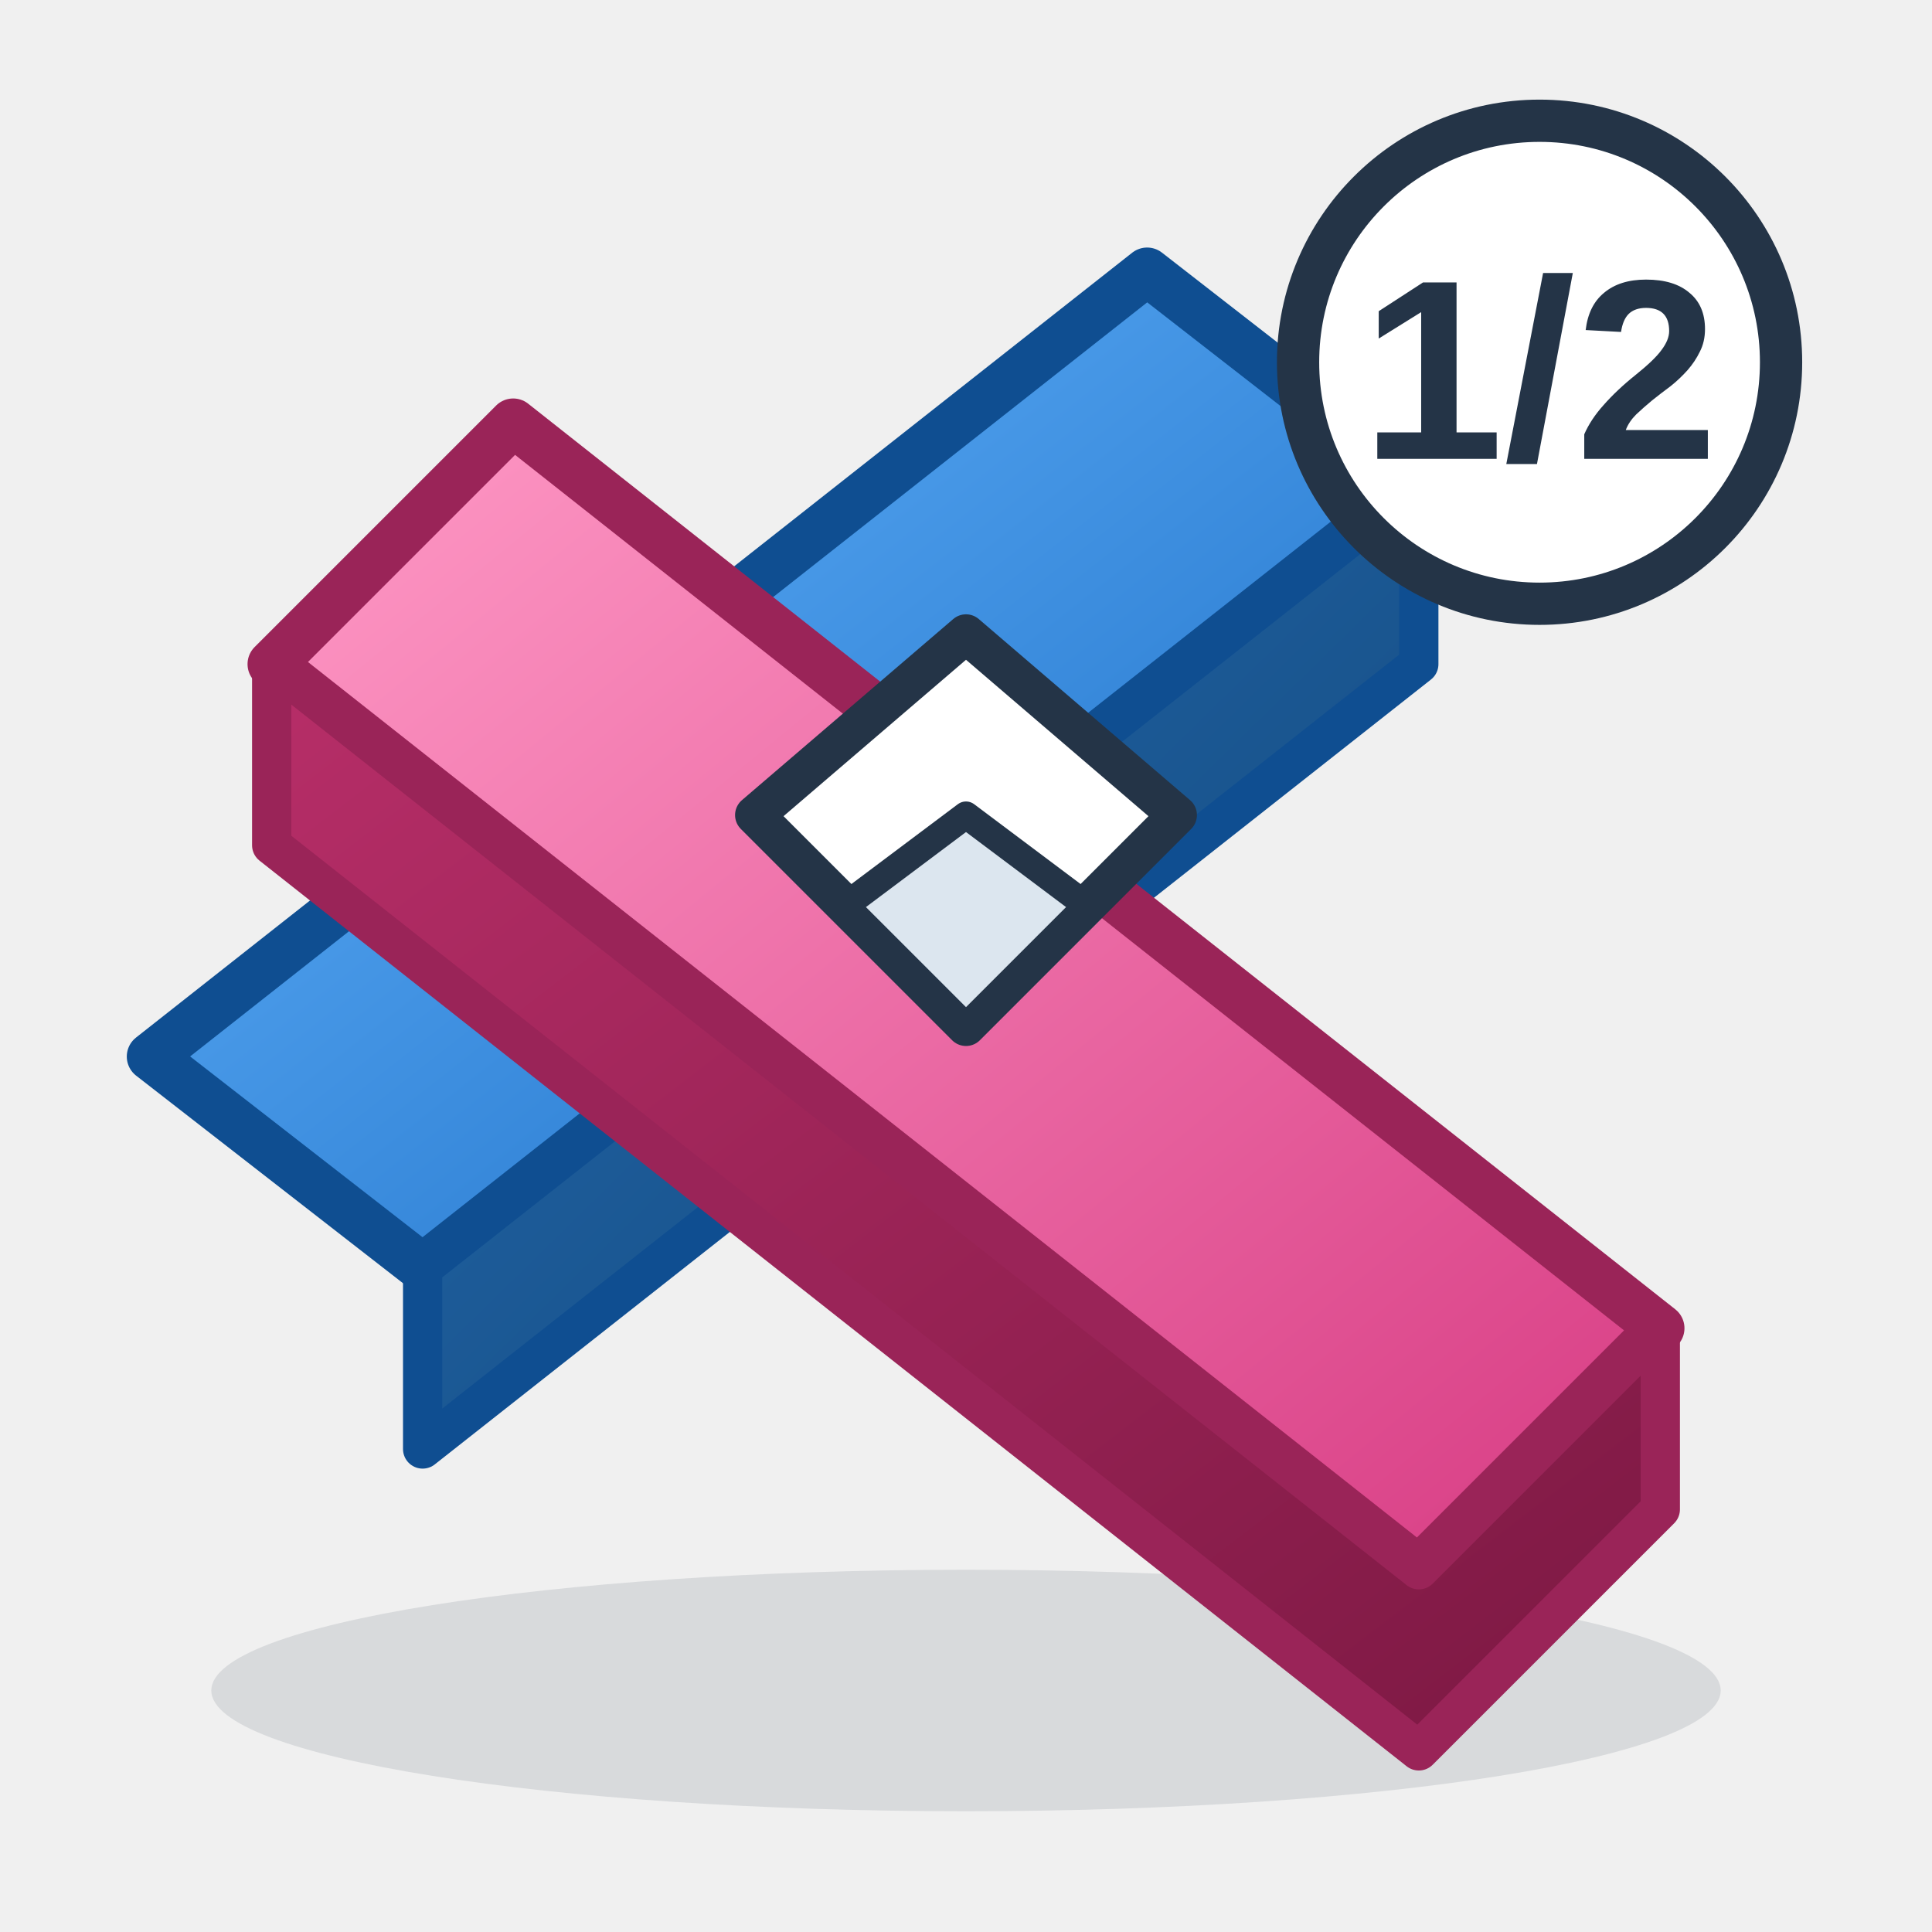
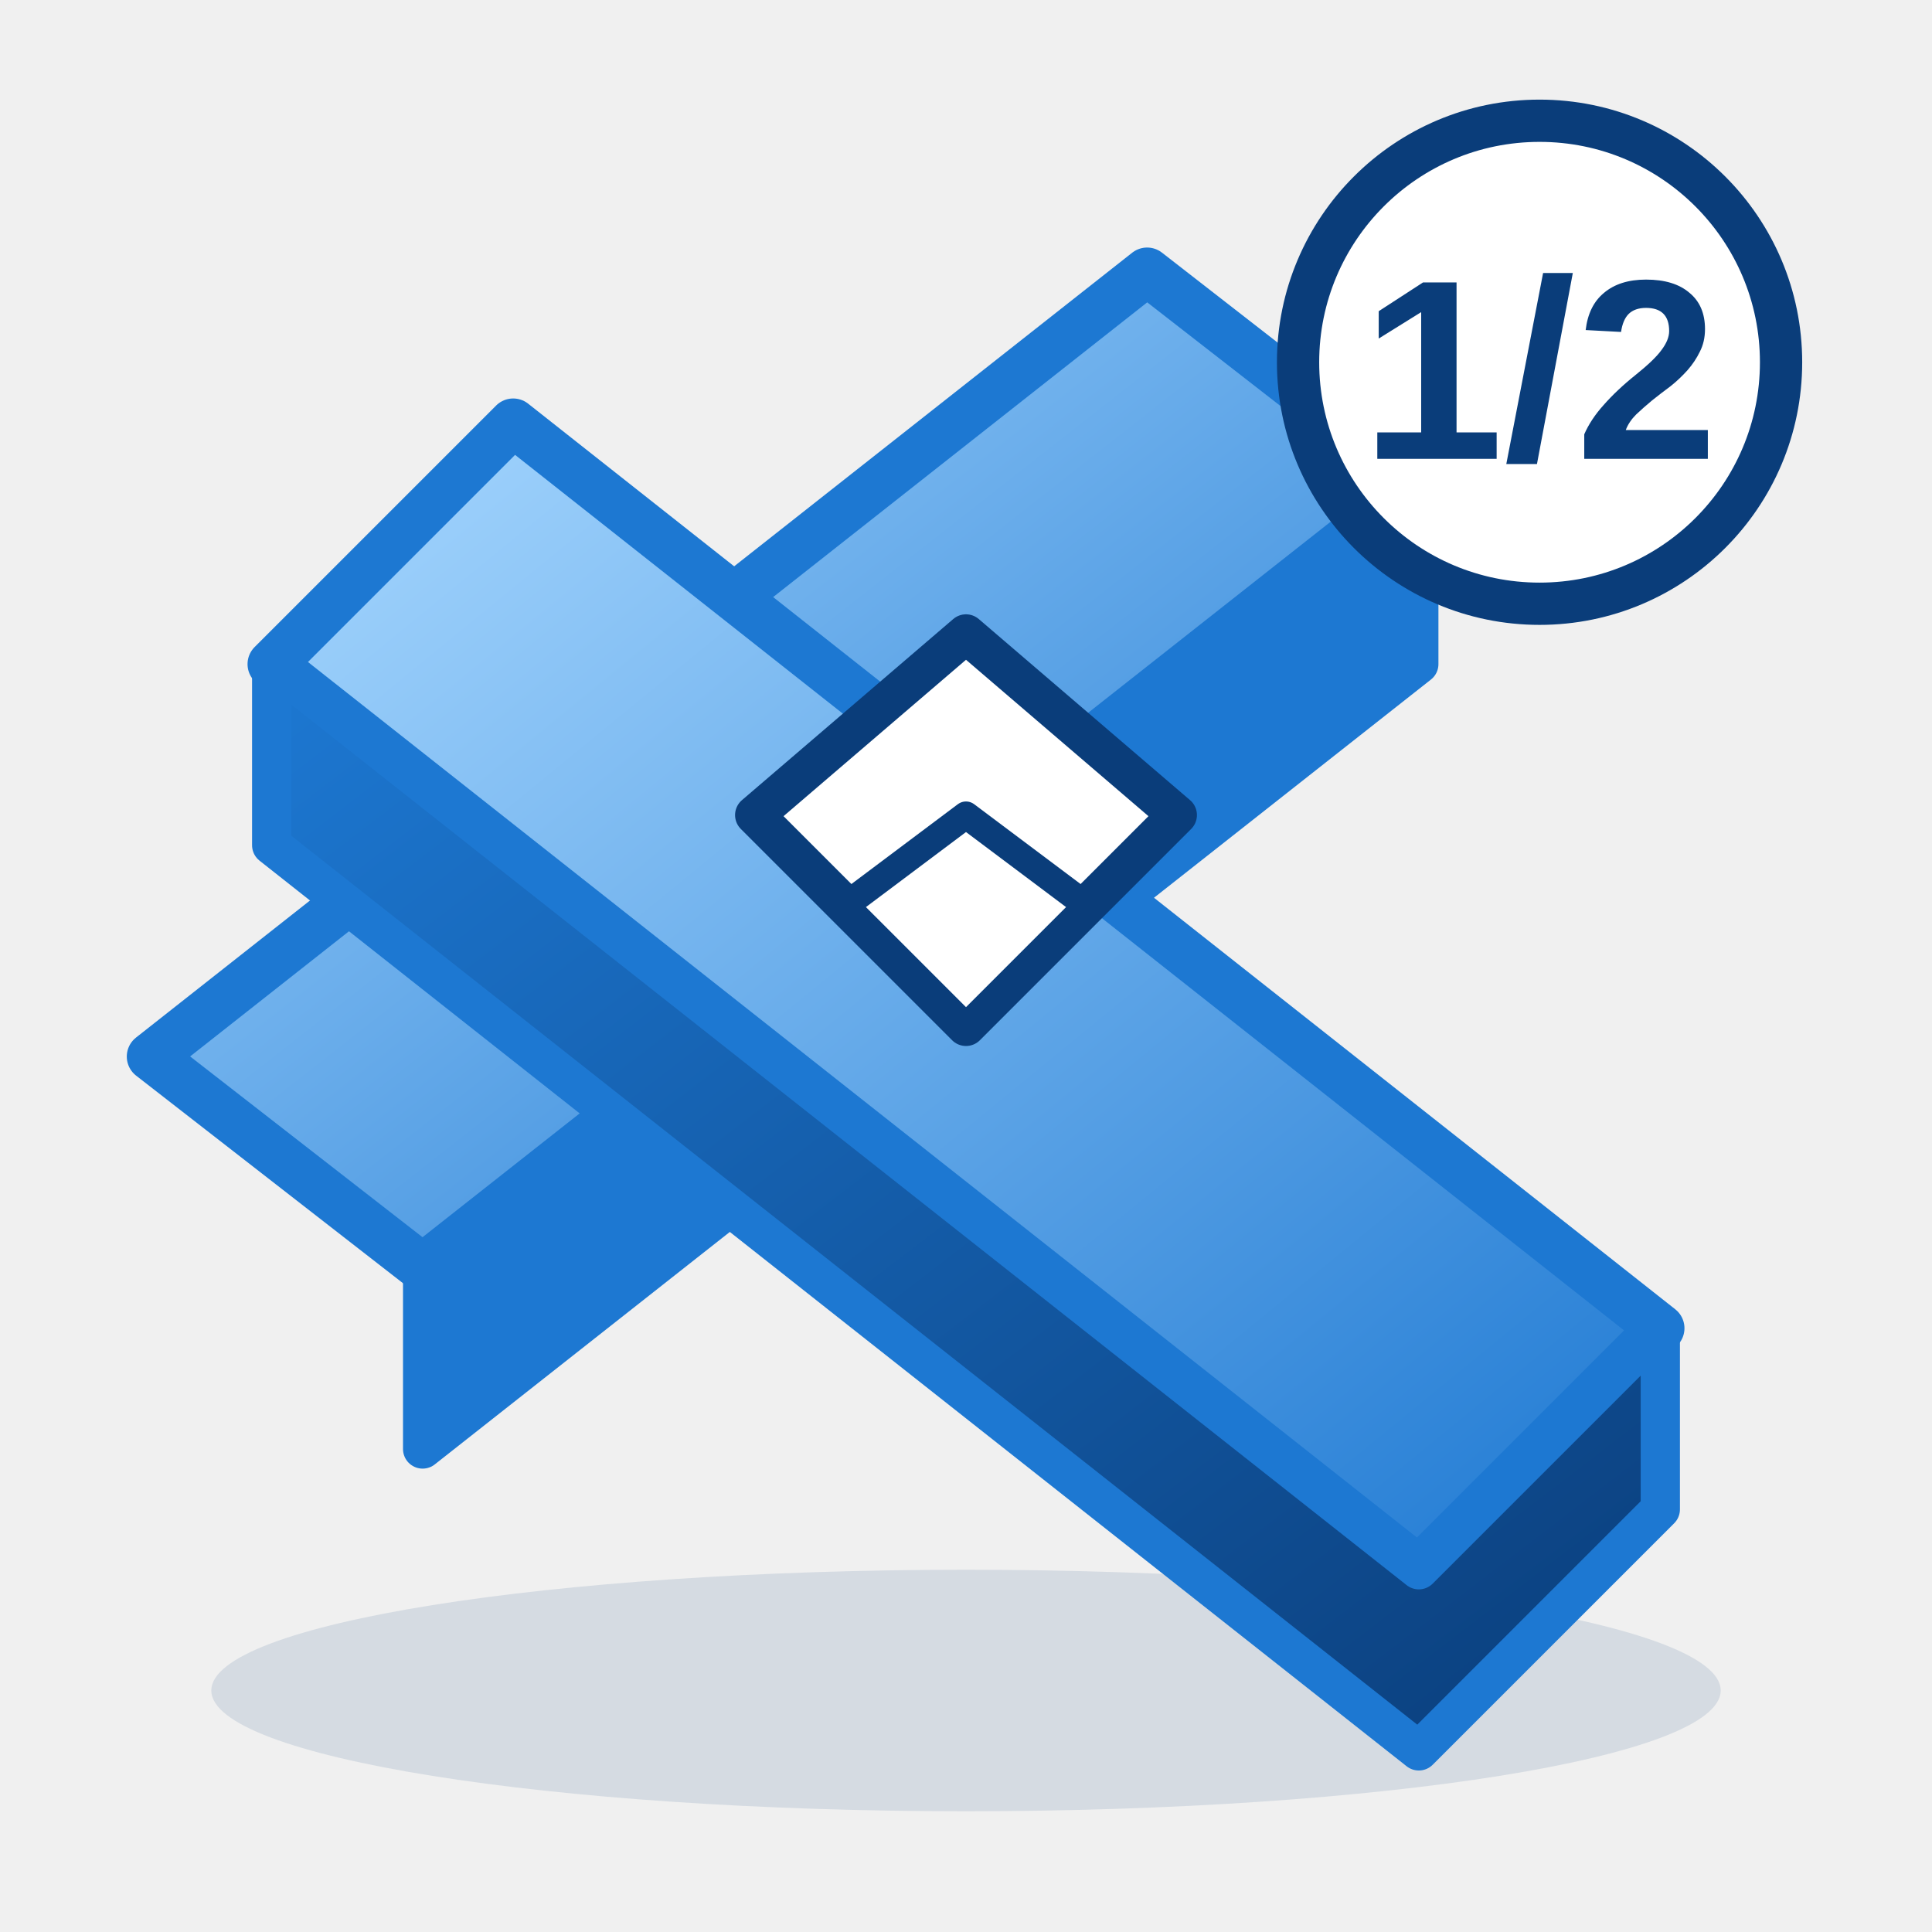
<svg xmlns="http://www.w3.org/2000/svg" width="64" height="64" viewBox="0 0 64 64">
  <defs>
    <linearGradient id="blue" x1="0" y1="0" x2="1" y2="1">
-       <stop stop-color="#67B7FF" />
-       <stop offset="1" stop-color="#1769C2" />
+       <stop stop-color="#A8D8FF" />
+       <stop offset="1" stop-color="#1D78D2" />
    </linearGradient>
    <linearGradient id="pink" x1="0" y1="0" x2="1" y2="1">
-       <stop stop-color="#FF9AC6" />
-       <stop offset="1" stop-color="#D73B83" />
+       <stop stop-color="#A8D8FF" />
+       <stop offset="1" stop-color="#1D78D2" />
    </linearGradient>
    <linearGradient id="edgeBlue" x1="0" y1="0" x2="1" y2="1">
-       <stop stop-color="#2469AE" />
-       <stop offset="1" stop-color="#124779" />
+       <stop stop-color="#1D78D2" />
+       <stop offset="1" stop-color="#1D78D2" />
    </linearGradient>
    <linearGradient id="edgePink" x1="0" y1="0" x2="1" y2="1">
-       <stop stop-color="#B72E68" />
-       <stop offset="1" stop-color="#7B1842" />
+       <stop stop-color="#1D78D2" />
+       <stop offset="1" stop-color="#0A3D7A" />
    </linearGradient>
  </defs>
-   <ellipse cx="32" cy="56" rx="25" ry="4" fill="#243447" opacity=".12" />
-   <path d="M5 35 L38 9 L47 16 L14 42 Z" fill="url(#blue)" stroke="#0F4E91" stroke-width="1.6" stroke-linejoin="round" />
-   <path d="M14 42 L47 16 L47 22 L14 48 Z" fill="url(#edgeBlue)" stroke="#0F4E91" stroke-width="1.3" stroke-linejoin="round" />
-   <path d="M26 28 L33 22 L39 27 L32 33 Z" fill="#F7FAFC" stroke="#243447" stroke-width="1.2" stroke-linejoin="round" />
-   <path d="M17 14 L55 44 L47 52 L9 22 Z" fill="url(#pink)" stroke="#9A2458" stroke-width="1.6" stroke-linejoin="round" />
-   <path d="M47 52 L55 44 L55 50 L47 58 L9 28 L9 22 Z" fill="url(#edgePink)" stroke="#9A2458" stroke-width="1.3" stroke-linejoin="round" />
-   <path d="M25 27 L32 21 L39 27 L32 34 Z" fill="#FFFFFF" stroke="#243447" stroke-width="1.3" stroke-linejoin="round" />
-   <path d="M28 30 L32 27 L36 30 L32 34 Z" fill="#DCE6EF" stroke="#243447" stroke-width=".9" stroke-linejoin="round" />
-   <circle cx="51" cy="12" r="8" fill="#FFFFFF" stroke="#243447" stroke-width="1.4" />
-   <text x="51" y="15.2" text-anchor="middle" font-family="Arial, sans-serif" font-size="8.5" font-weight="700" fill="#243447">1/2</text>
+   <ellipse cx="32" cy="56" rx="25" ry="4" fill="#0A3D7A" opacity=".12" />
+   <path d="M5 35 L38 9 L47 16 L14 42 Z" fill="url(#blue)" stroke="#1D78D2" stroke-width="1.6" stroke-linejoin="round" />
+   <path d="M14 42 L47 16 L47 22 L14 48 Z" fill="url(#edgeBlue)" stroke="#1D78D2" stroke-width="1.3" stroke-linejoin="round" />
+   <path d="M26 28 L33 22 L39 27 L32 33 Z" fill="#FFFFFF" stroke="#0A3D7A" stroke-width="1.2" stroke-linejoin="round" />
+   <path d="M17 14 L55 44 L47 52 L9 22 Z" fill="url(#pink)" stroke="#1D78D2" stroke-width="1.6" stroke-linejoin="round" />
+   <path d="M47 52 L55 44 L55 50 L47 58 L9 28 L9 22 Z" fill="url(#edgePink)" stroke="#1D78D2" stroke-width="1.3" stroke-linejoin="round" />
+   <path d="M25 27 L32 21 L39 27 L32 34 Z" fill="#FFFFFF" stroke="#0A3D7A" stroke-width="1.3" stroke-linejoin="round" />
+   <path d="M28 30 L32 27 L36 30 L32 34 Z" fill="#FFFFFF" stroke="#0A3D7A" stroke-width=".9" stroke-linejoin="round" />
+   <circle cx="51" cy="12" r="8" fill="#FFFFFF" stroke="#0A3D7A" stroke-width="1.4" />
+   <text x="51" y="15.2" text-anchor="middle" font-family="Arial, sans-serif" font-size="8.5" font-weight="700" fill="#0A3D7A">1/2</text>
</svg>
